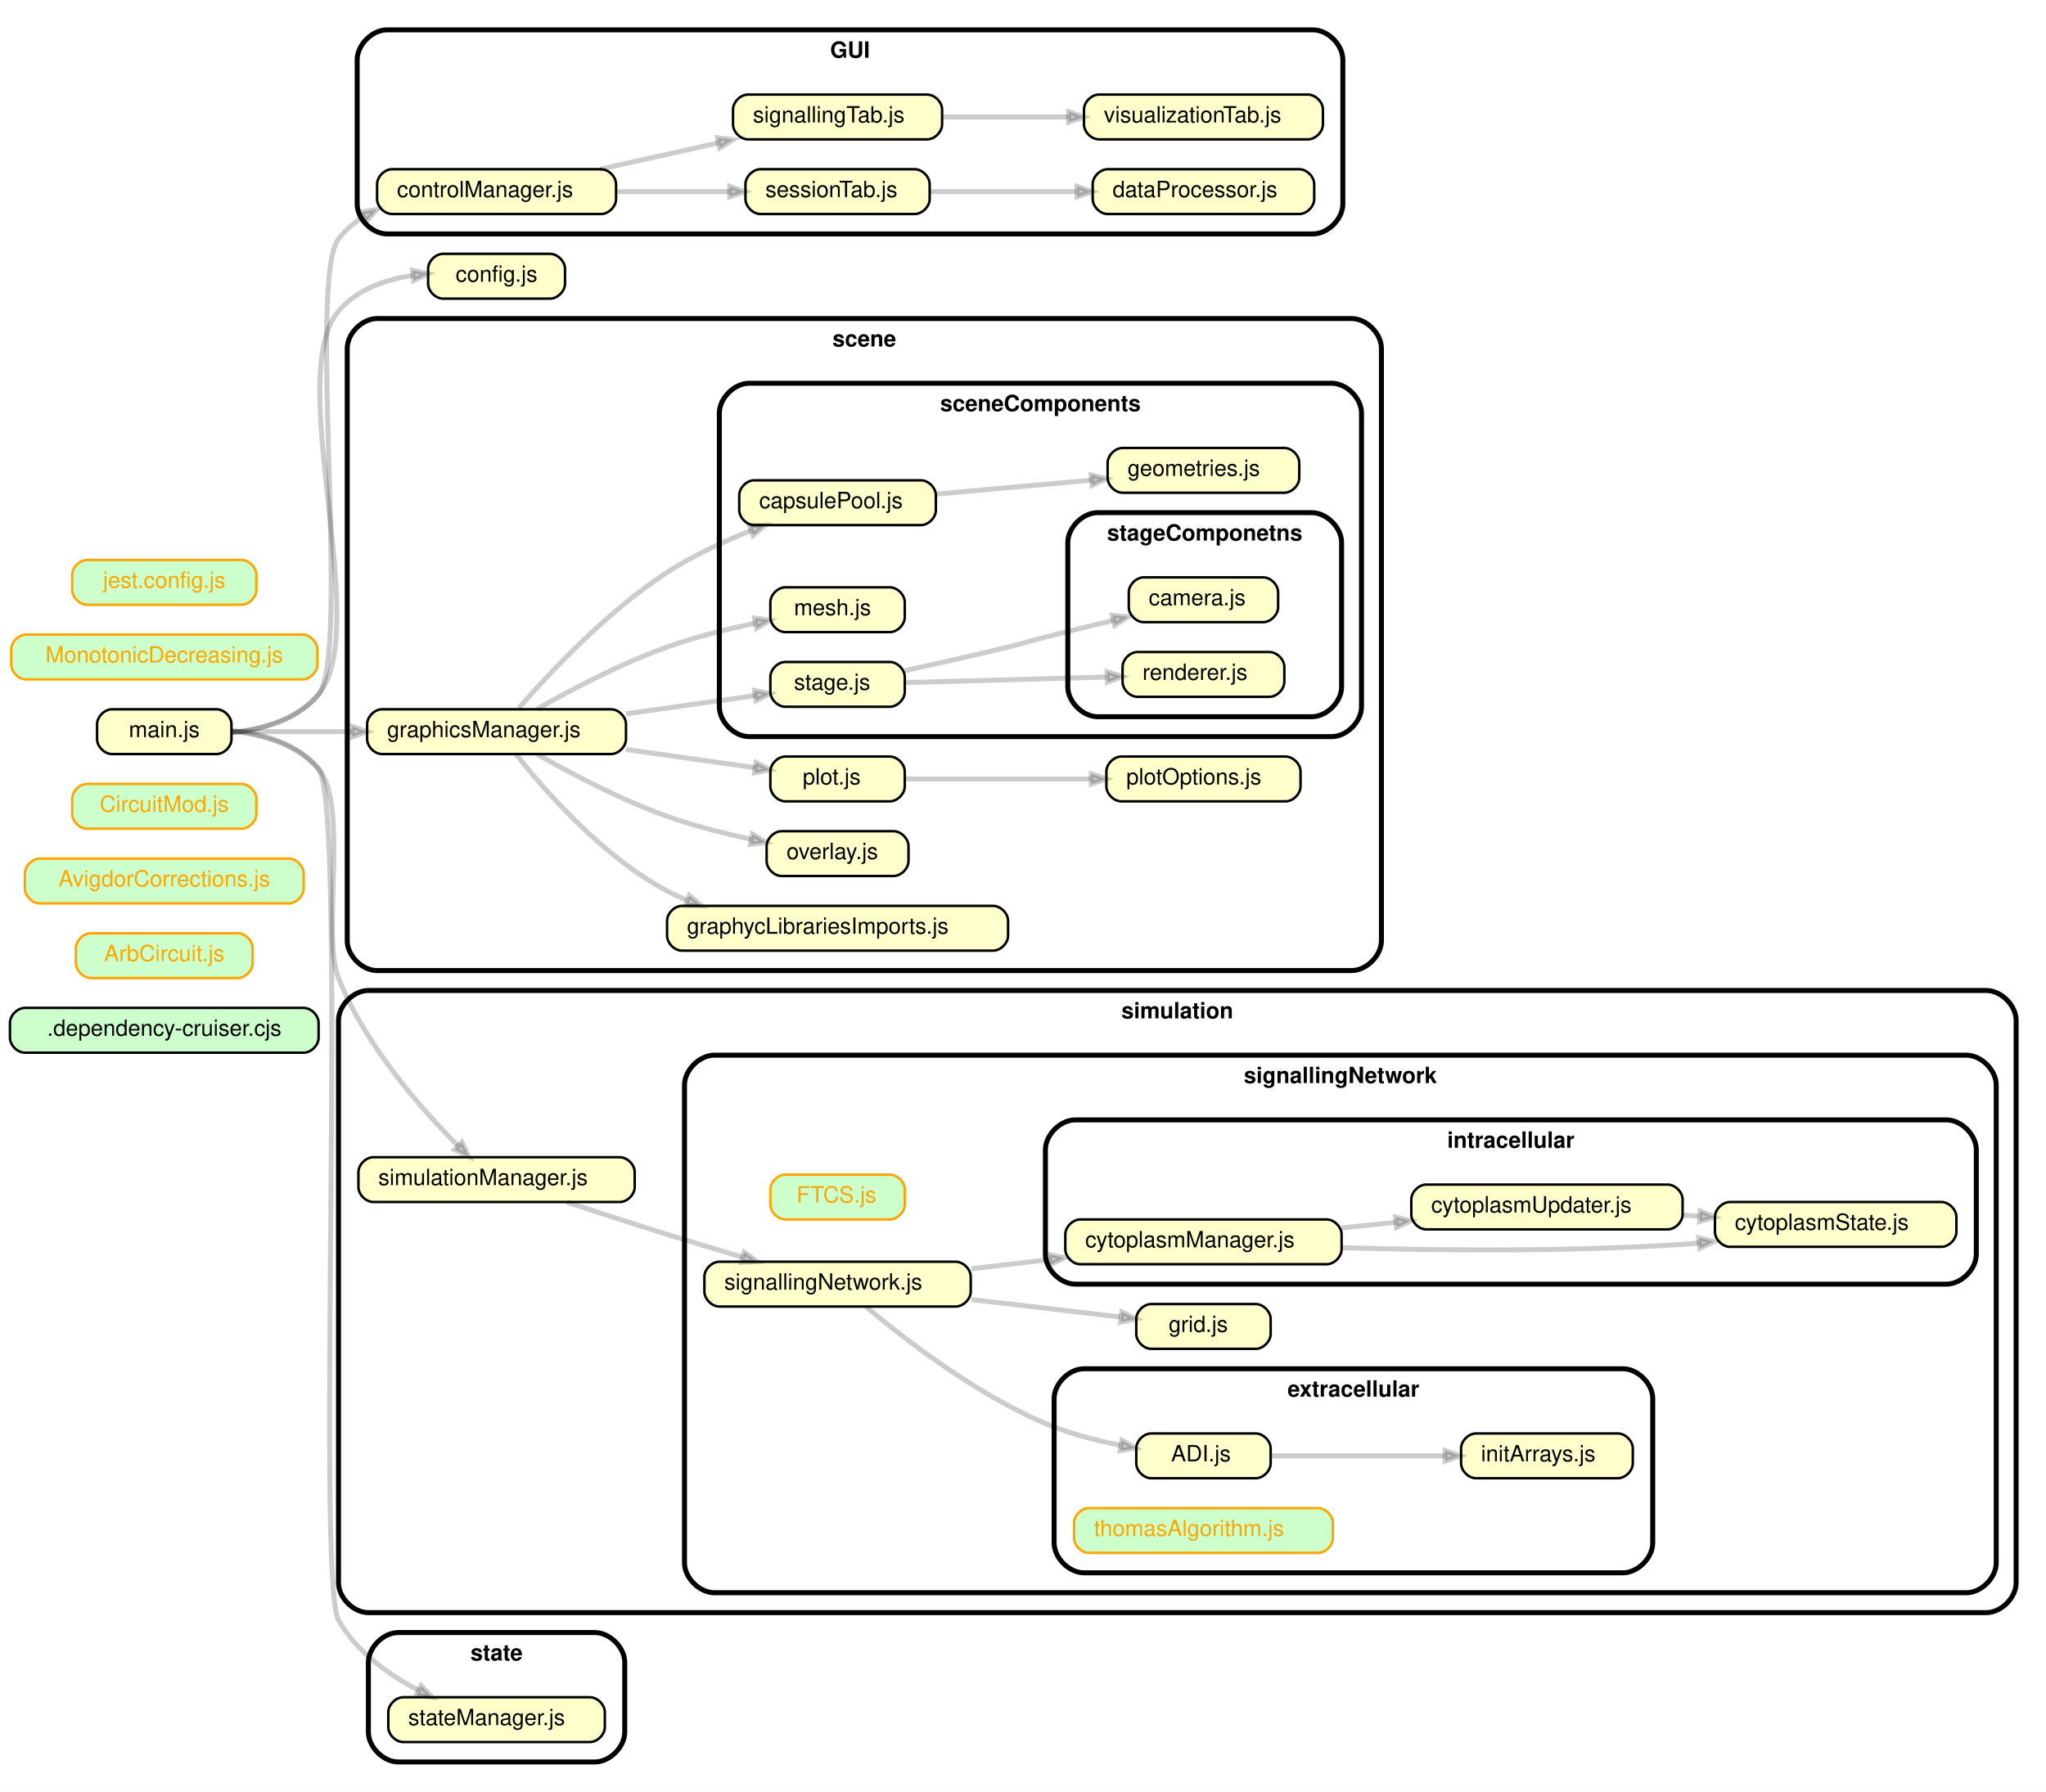
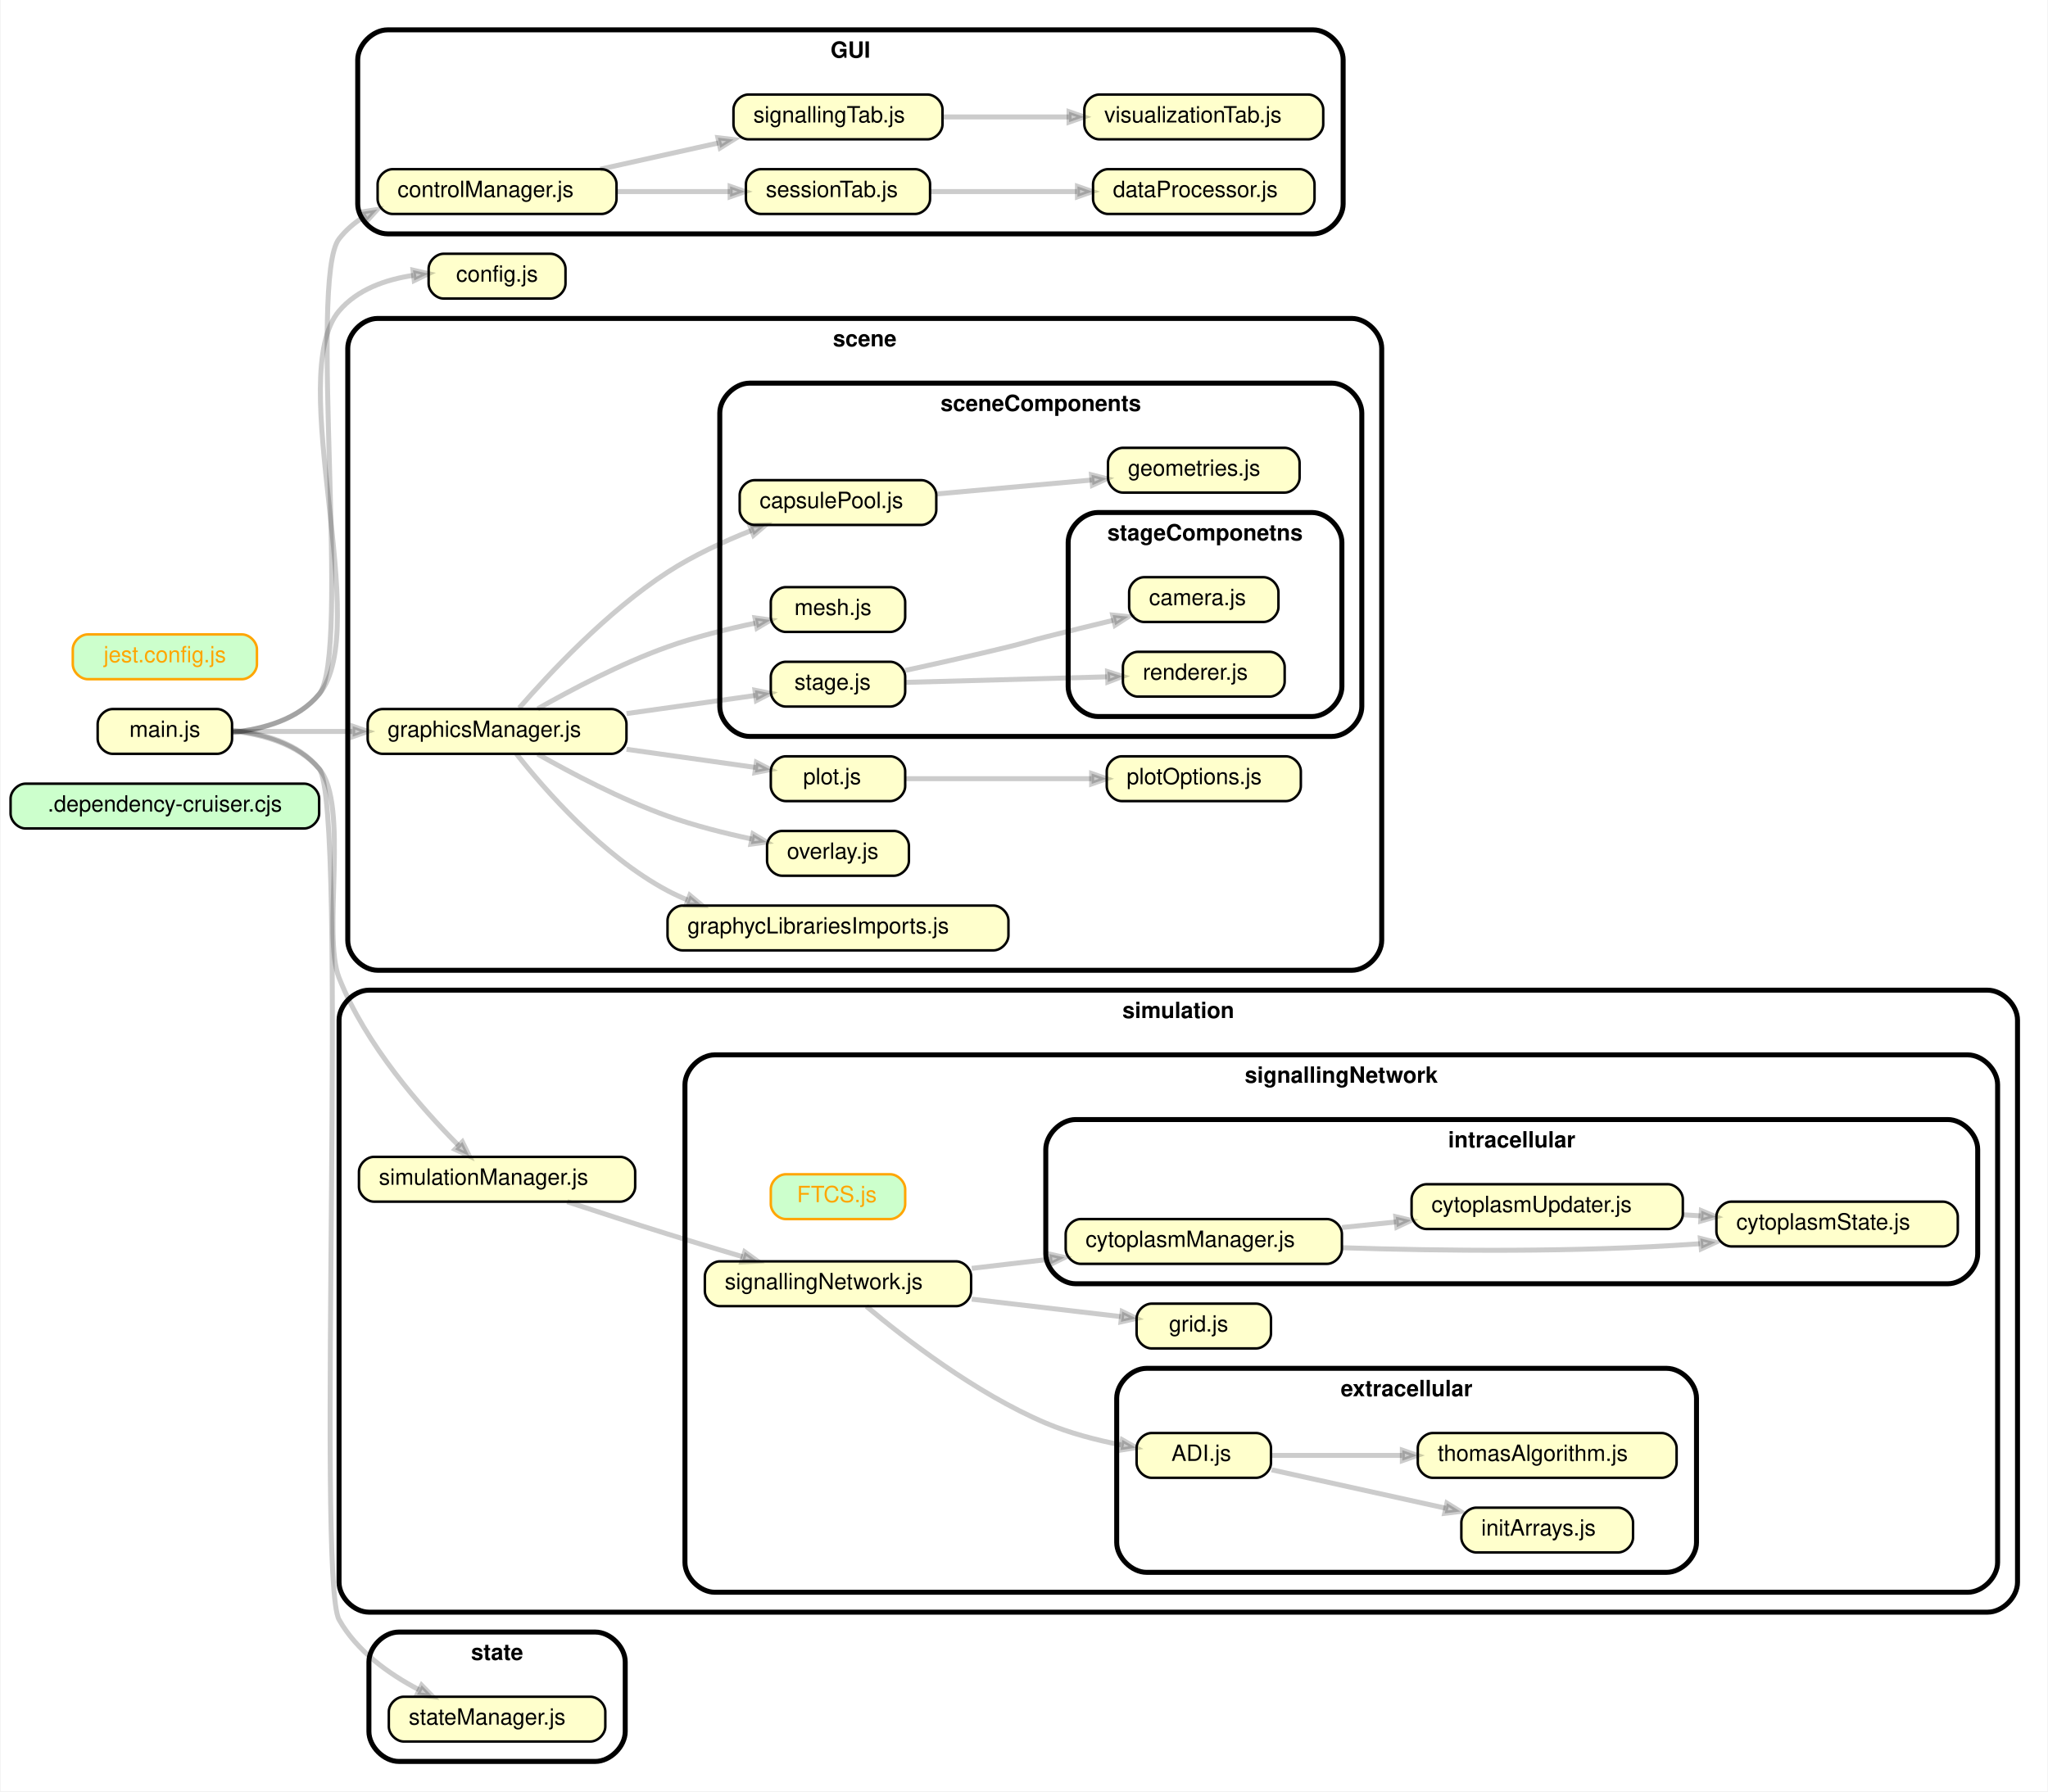
- <svg xmlns="http://www.w3.org/2000/svg" xmlns:xlink="http://www.w3.org/1999/xlink" width="822pt" height="720pt" viewBox="0.00 0.00 822.00 720.00">
+ <svg xmlns="http://www.w3.org/2000/svg" xmlns:xlink="http://www.w3.org/1999/xlink" width="823pt" height="720pt" viewBox="0.00 0.00 822.50 720.00">
  <g id="graph0" class="graph" transform="scale(1 1) rotate(0) translate(4 716)">
-     <polygon fill="white" stroke="transparent" points="-4,4 -4,-716 818,-716 818,4 -4,4" />
+     <polygon fill="white" stroke="transparent" points="-4,4 -4,-716 818.5,-716 818.5,4 -4,4" />
    <g id="clust1" class="cluster">
      <path fill="#ffffff" stroke="black" stroke-width="2" d="M151.5,-622C151.5,-622 523.5,-622 523.5,-622 529.5,-622 535.5,-628 535.5,-634 535.5,-634 535.5,-692 535.5,-692 535.5,-698 529.5,-704 523.5,-704 523.5,-704 151.5,-704 151.5,-704 145.5,-704 139.5,-698 139.5,-692 139.5,-692 139.5,-634 139.5,-634 139.5,-628 145.5,-622 151.5,-622" />
      <text text-anchor="middle" x="337.5" y="-692.8" font-family="Helvetica,sans-Serif" font-weight="bold" font-size="9.00">GUI</text>
    </g>
    <g id="clust2" class="cluster">
      <path fill="#ffffff" stroke="black" stroke-width="2" d="M147.5,-326C147.5,-326 539,-326 539,-326 545,-326 551,-332 551,-338 551,-338 551,-576 551,-576 551,-582 545,-588 539,-588 539,-588 147.5,-588 147.5,-588 141.5,-588 135.5,-582 135.5,-576 135.5,-576 135.5,-338 135.5,-338 135.5,-332 141.5,-326 147.5,-326" />
      <text text-anchor="middle" x="343.25" y="-576.8" font-family="Helvetica,sans-Serif" font-weight="bold" font-size="9.00">scene</text>
    </g>
    <g id="clust3" class="cluster">
      <path fill="#ffffff" stroke="black" stroke-width="2" d="M297,-420C297,-420 531,-420 531,-420 537,-420 543,-426 543,-432 543,-432 543,-550 543,-550 543,-556 537,-562 531,-562 531,-562 297,-562 297,-562 291,-562 285,-556 285,-550 285,-550 285,-432 285,-432 285,-426 291,-420 297,-420" />
      <text text-anchor="middle" x="414" y="-550.8" font-family="Helvetica,sans-Serif" font-weight="bold" font-size="9.00">sceneComponents</text>
    </g>
    <g id="clust4" class="cluster">
      <path fill="#ffffff" stroke="black" stroke-width="2" d="M437,-428C437,-428 523,-428 523,-428 529,-428 535,-434 535,-440 535,-440 535,-498 535,-498 535,-504 529,-510 523,-510 523,-510 437,-510 437,-510 431,-510 425,-504 425,-498 425,-498 425,-440 425,-440 425,-434 431,-428 437,-428" />
      <text text-anchor="middle" x="480" y="-498.8" font-family="Helvetica,sans-Serif" font-weight="bold" font-size="9.00">stageComponetns</text>
    </g>
    <g id="clust5" class="cluster">
-       <path fill="#ffffff" stroke="black" stroke-width="2" d="M144,-68C144,-68 794,-68 794,-68 800,-68 806,-74 806,-80 806,-80 806,-306 806,-306 806,-312 800,-318 794,-318 794,-318 144,-318 144,-318 138,-318 132,-312 132,-306 132,-306 132,-80 132,-80 132,-74 138,-68 144,-68" />
-       <text text-anchor="middle" x="469" y="-306.8" font-family="Helvetica,sans-Serif" font-weight="bold" font-size="9.00">simulation</text>
+       <path fill="#ffffff" stroke="black" stroke-width="2" d="M144,-68C144,-68 794.5,-68 794.5,-68 800.5,-68 806.5,-74 806.5,-80 806.5,-80 806.5,-306 806.5,-306 806.5,-312 800.5,-318 794.5,-318 794.5,-318 144,-318 144,-318 138,-318 132,-312 132,-306 132,-306 132,-80 132,-80 132,-74 138,-68 144,-68" />
+       <text text-anchor="middle" x="469.25" y="-306.8" font-family="Helvetica,sans-Serif" font-weight="bold" font-size="9.00">simulation</text>
    </g>
    <g id="clust6" class="cluster">
-       <path fill="#ffffff" stroke="black" stroke-width="2" d="M283,-76C283,-76 786,-76 786,-76 792,-76 798,-82 798,-88 798,-88 798,-280 798,-280 798,-286 792,-292 786,-292 786,-292 283,-292 283,-292 277,-292 271,-286 271,-280 271,-280 271,-88 271,-88 271,-82 277,-76 283,-76" />
-       <text text-anchor="middle" x="534.5" y="-280.8" font-family="Helvetica,sans-Serif" font-weight="bold" font-size="9.00">signallingNetwork</text>
+       <path fill="#ffffff" stroke="black" stroke-width="2" d="M283,-76C283,-76 786.5,-76 786.5,-76 792.5,-76 798.5,-82 798.5,-88 798.5,-88 798.5,-280 798.5,-280 798.5,-286 792.5,-292 786.5,-292 786.5,-292 283,-292 283,-292 277,-292 271,-286 271,-280 271,-280 271,-88 271,-88 271,-82 277,-76 283,-76" />
+       <text text-anchor="middle" x="534.75" y="-280.8" font-family="Helvetica,sans-Serif" font-weight="bold" font-size="9.00">signallingNetwork</text>
    </g>
    <g id="clust7" class="cluster">
-       <path fill="#ffffff" stroke="black" stroke-width="2" d="M431.5,-84C431.5,-84 648,-84 648,-84 654,-84 660,-90 660,-96 660,-96 660,-154 660,-154 660,-160 654,-166 648,-166 648,-166 431.5,-166 431.5,-166 425.5,-166 419.5,-160 419.5,-154 419.5,-154 419.5,-96 419.5,-96 419.5,-90 425.5,-84 431.5,-84" />
-       <text text-anchor="middle" x="539.75" y="-154.8" font-family="Helvetica,sans-Serif" font-weight="bold" font-size="9.00">extracellular</text>
+       <path fill="#ffffff" stroke="black" stroke-width="2" d="M456.5,-84C456.5,-84 665.5,-84 665.5,-84 671.5,-84 677.5,-90 677.5,-96 677.5,-96 677.5,-154 677.5,-154 677.5,-160 671.5,-166 665.5,-166 665.5,-166 456.5,-166 456.5,-166 450.5,-166 444.5,-160 444.5,-154 444.5,-154 444.5,-96 444.5,-96 444.5,-90 450.5,-84 456.5,-84" />
+       <text text-anchor="middle" x="561" y="-154.8" font-family="Helvetica,sans-Serif" font-weight="bold" font-size="9.00">extracellular</text>
    </g>
    <g id="clust8" class="cluster">
-       <path fill="#ffffff" stroke="black" stroke-width="2" d="M428,-200C428,-200 778,-200 778,-200 784,-200 790,-206 790,-212 790,-212 790,-254 790,-254 790,-260 784,-266 778,-266 778,-266 428,-266 428,-266 422,-266 416,-260 416,-254 416,-254 416,-212 416,-212 416,-206 422,-200 428,-200" />
-       <text text-anchor="middle" x="603" y="-254.8" font-family="Helvetica,sans-Serif" font-weight="bold" font-size="9.00">intracellular</text>
+       <path fill="#ffffff" stroke="black" stroke-width="2" d="M428,-200C428,-200 778.5,-200 778.5,-200 784.5,-200 790.5,-206 790.5,-212 790.5,-212 790.5,-254 790.5,-254 790.5,-260 784.5,-266 778.5,-266 778.5,-266 428,-266 428,-266 422,-266 416,-260 416,-254 416,-254 416,-212 416,-212 416,-206 422,-200 428,-200" />
+       <text text-anchor="middle" x="603.25" y="-254.8" font-family="Helvetica,sans-Serif" font-weight="bold" font-size="9.00">intracellular</text>
    </g>
    <g id="clust9" class="cluster">
      <path fill="#ffffff" stroke="black" stroke-width="2" d="M156,-8C156,-8 235,-8 235,-8 241,-8 247,-14 247,-20 247,-20 247,-48 247,-48 247,-54 241,-60 235,-60 235,-60 156,-60 156,-60 150,-60 144,-54 144,-48 144,-48 144,-20 144,-20 144,-14 150,-8 156,-8" />
      <text text-anchor="middle" x="195.5" y="-48.8" font-family="Helvetica,sans-Serif" font-weight="bold" font-size="9.00">state</text>
    </g>
    <g id="node1" class="node">
      <g id="a_node1">
        <a xlink:href=".dependency-cruiser.cjs" xlink:title=".dependency-cruiser.cjs">
-           <path fill="#ccffcc" stroke="black" d="M118,-311C118,-311 6,-311 6,-311 3,-311 0,-308 0,-305 0,-305 0,-299 0,-299 0,-296 3,-293 6,-293 6,-293 118,-293 118,-293 121,-293 124,-296 124,-299 124,-299 124,-305 124,-305 124,-308 121,-311 118,-311" />
-           <text text-anchor="middle" x="62" y="-299.8" font-family="Helvetica,sans-Serif" font-size="9.00">.dependency-cruiser.cjs</text>
+           <path fill="#ccffcc" stroke="black" d="M118,-401C118,-401 6,-401 6,-401 3,-401 0,-398 0,-395 0,-395 0,-389 0,-389 0,-386 3,-383 6,-383 6,-383 118,-383 118,-383 121,-383 124,-386 124,-389 124,-389 124,-395 124,-395 124,-398 121,-401 118,-401" />
+           <text text-anchor="middle" x="62" y="-389.8" font-family="Helvetica,sans-Serif" font-size="9.00">.dependency-cruiser.cjs</text>
        </a>
      </g>
    </g>
    <g id="node2" class="node">
      <g id="a_node2">
-         <a xlink:href="ArbCircuit.js" xlink:title="no-orphans">
-           <path fill="#ccffcc" stroke="orange" d="M91.5,-341C91.5,-341 32.5,-341 32.5,-341 29.5,-341 26.5,-338 26.5,-335 26.5,-335 26.5,-329 26.5,-329 26.5,-326 29.5,-323 32.5,-323 32.5,-323 91.5,-323 91.5,-323 94.5,-323 97.5,-326 97.5,-329 97.5,-329 97.5,-335 97.5,-335 97.5,-338 94.5,-341 91.5,-341" />
-           <text text-anchor="middle" x="62" y="-329.8" font-family="Helvetica,sans-Serif" font-size="9.00" fill="orange">ArbCircuit.js</text>
-         </a>
-       </g>
-     </g>
-     <g id="node3" class="node">
-       <g id="a_node3">
-         <a xlink:href="AvigdorCorrections.js" xlink:title="no-orphans">
-           <path fill="#ccffcc" stroke="orange" d="M112,-371C112,-371 12,-371 12,-371 9,-371 6,-368 6,-365 6,-365 6,-359 6,-359 6,-356 9,-353 12,-353 12,-353 112,-353 112,-353 115,-353 118,-356 118,-359 118,-359 118,-365 118,-365 118,-368 115,-371 112,-371" />
-           <text text-anchor="middle" x="62" y="-359.8" font-family="Helvetica,sans-Serif" font-size="9.00" fill="orange">AvigdorCorrections.js</text>
-         </a>
-       </g>
-     </g>
-     <g id="node4" class="node">
-       <g id="a_node4">
-         <a xlink:href="CircuitMod.js" xlink:title="no-orphans">
-           <path fill="#ccffcc" stroke="orange" d="M93,-401C93,-401 31,-401 31,-401 28,-401 25,-398 25,-395 25,-395 25,-389 25,-389 25,-386 28,-383 31,-383 31,-383 93,-383 93,-383 96,-383 99,-386 99,-389 99,-389 99,-395 99,-395 99,-398 96,-401 93,-401" />
-           <text text-anchor="middle" x="62" y="-389.8" font-family="Helvetica,sans-Serif" font-size="9.00" fill="orange">CircuitMod.js</text>
-         </a>
-       </g>
-     </g>
-     <g id="node5" class="node">
-       <g id="a_node5">
        <a xlink:href="GUI/controlManager.js" xlink:title="controlManager.js">
          <path fill="#ffffcc" stroke="black" d="M237.5,-648C237.5,-648 153.5,-648 153.5,-648 150.5,-648 147.5,-645 147.5,-642 147.5,-642 147.5,-636 147.5,-636 147.5,-633 150.5,-630 153.5,-630 153.5,-630 237.5,-630 237.5,-630 240.5,-630 243.5,-633 243.5,-636 243.5,-636 243.5,-642 243.5,-642 243.5,-645 240.5,-648 237.5,-648" />
          <text text-anchor="start" x="155.5" y="-636.8" font-family="Helvetica,sans-Serif" font-size="9.00">controlManager.js</text>
        </a>
      </g>
    </g>
-     <g id="node6" class="node">
-       <g id="a_node6">
+     <g id="node3" class="node">
+       <g id="a_node3">
        <a xlink:href="GUI/sessionTab.js" xlink:title="sessionTab.js">
          <path fill="#ffffcc" stroke="black" d="M363.5,-648C363.5,-648 301.5,-648 301.5,-648 298.5,-648 295.5,-645 295.5,-642 295.5,-642 295.5,-636 295.5,-636 295.5,-633 298.5,-630 301.5,-630 301.5,-630 363.5,-630 363.5,-630 366.5,-630 369.5,-633 369.5,-636 369.5,-636 369.5,-642 369.5,-642 369.5,-645 366.5,-648 363.5,-648" />
          <text text-anchor="start" x="303.5" y="-636.8" font-family="Helvetica,sans-Serif" font-size="9.00">sessionTab.js</text>
        </a>
      </g>
    </g>
    <g id="edge1" class="edge">
      <path fill="none" stroke="#000000" stroke-width="2" stroke-opacity="0.2" d="M243.72,-639C258.49,-639 274.68,-639 289.1,-639" />
      <polygon fill="#000000" fill-opacity="0.2" stroke="#000000" stroke-width="2" stroke-opacity="0.2" points="289.16,-641.1 295.16,-639 289.16,-636.9 289.16,-641.1" />
    </g>
-     <g id="node7" class="node">
-       <g id="a_node7">
+     <g id="node4" class="node">
+       <g id="a_node4">
        <a xlink:href="GUI/signallingTab.js" xlink:title="signallingTab.js">
          <path fill="#ffffcc" stroke="black" d="M368.5,-678C368.5,-678 296.5,-678 296.5,-678 293.5,-678 290.5,-675 290.5,-672 290.5,-672 290.5,-666 290.5,-666 290.5,-663 293.5,-660 296.5,-660 296.5,-660 368.5,-660 368.5,-660 371.5,-660 374.5,-663 374.5,-666 374.5,-666 374.5,-672 374.5,-672 374.5,-675 371.5,-678 368.5,-678" />
          <text text-anchor="start" x="298.5" y="-666.8" font-family="Helvetica,sans-Serif" font-size="9.00">signallingTab.js</text>
        </a>
      </g>
    </g>
    <g id="edge2" class="edge">
      <path fill="none" stroke="#000000" stroke-width="2" stroke-opacity="0.2" d="M237,-648C251.95,-651.32 269.01,-655.11 284.49,-658.55" />
      <polygon fill="#000000" fill-opacity="0.2" stroke="#000000" stroke-width="2" stroke-opacity="0.2" points="284.24,-660.65 290.56,-659.9 285.16,-656.55 284.24,-660.65" />
    </g>
-     <g id="node8" class="node">
-       <g id="a_node8">
+     <g id="node5" class="node">
+       <g id="a_node5">
        <a xlink:href="GUI/dataProcessor.js" xlink:title="dataProcessor.js">
          <path fill="#ffffcc" stroke="black" d="M518,-648C518,-648 441,-648 441,-648 438,-648 435,-645 435,-642 435,-642 435,-636 435,-636 435,-633 438,-630 441,-630 441,-630 518,-630 518,-630 521,-630 524,-633 524,-636 524,-636 524,-642 524,-642 524,-645 521,-648 518,-648" />
          <text text-anchor="start" x="443" y="-636.8" font-family="Helvetica,sans-Serif" font-size="9.00">dataProcessor.js</text>
        </a>
      </g>
    </g>
    <g id="edge3" class="edge">
      <path fill="none" stroke="#000000" stroke-width="2" stroke-opacity="0.2" d="M369.72,-639C387.5,-639 409.22,-639 428.55,-639" />
      <polygon fill="#000000" fill-opacity="0.2" stroke="#000000" stroke-width="2" stroke-opacity="0.2" points="428.74,-641.1 434.74,-639 428.74,-636.9 428.74,-641.1" />
    </g>
-     <g id="node9" class="node">
-       <g id="a_node9">
+     <g id="node6" class="node">
+       <g id="a_node6">
        <a xlink:href="GUI/visualizationTab.js" xlink:title="visualizationTab.js">
          <path fill="#ffffcc" stroke="black" d="M521.5,-678C521.5,-678 437.5,-678 437.5,-678 434.5,-678 431.5,-675 431.5,-672 431.5,-672 431.5,-666 431.5,-666 431.5,-663 434.5,-660 437.5,-660 437.5,-660 521.5,-660 521.5,-660 524.5,-660 527.5,-663 527.5,-666 527.5,-666 527.5,-672 527.5,-672 527.5,-675 524.5,-678 521.5,-678" />
          <text text-anchor="start" x="439.5" y="-666.8" font-family="Helvetica,sans-Serif" font-size="9.00">visualizationTab.js</text>
        </a>
      </g>
    </g>
    <g id="edge4" class="edge">
      <path fill="none" stroke="#000000" stroke-width="2" stroke-opacity="0.2" d="M374.66,-669C390.4,-669 408.57,-669 425.27,-669" />
      <polygon fill="#000000" fill-opacity="0.2" stroke="#000000" stroke-width="2" stroke-opacity="0.2" points="425.35,-671.1 431.35,-669 425.35,-666.9 425.35,-671.1" />
    </g>
-     <g id="node10" class="node">
-       <g id="a_node10">
-         <a xlink:href="MonotonicDecreasing.js" xlink:title="no-orphans">
-           <path fill="#ccffcc" stroke="orange" d="M117.5,-461C117.5,-461 6.5,-461 6.5,-461 3.5,-461 0.5,-458 0.5,-455 0.5,-455 0.5,-449 0.5,-449 0.5,-446 3.5,-443 6.5,-443 6.5,-443 117.5,-443 117.5,-443 120.5,-443 123.5,-446 123.5,-449 123.5,-449 123.5,-455 123.5,-455 123.5,-458 120.5,-461 117.5,-461" />
-           <text text-anchor="middle" x="62" y="-449.8" font-family="Helvetica,sans-Serif" font-size="9.00" fill="orange">MonotonicDecreasing.js</text>
-         </a>
-       </g>
-     </g>
-     <g id="node11" class="node">
-       <g id="a_node11">
+     <g id="node7" class="node">
+       <g id="a_node7">
        <a xlink:href="config.js" xlink:title="config.js">
          <path fill="#ffffcc" stroke="black" d="M217,-614C217,-614 174,-614 174,-614 171,-614 168,-611 168,-608 168,-608 168,-602 168,-602 168,-599 171,-596 174,-596 174,-596 217,-596 217,-596 220,-596 223,-599 223,-602 223,-602 223,-608 223,-608 223,-611 220,-614 217,-614" />
          <text text-anchor="middle" x="195.5" y="-602.8" font-family="Helvetica,sans-Serif" font-size="9.00">config.js</text>
        </a>
      </g>
    </g>
-     <g id="node12" class="node">
-       <g id="a_node12">
+     <g id="node8" class="node">
+       <g id="a_node8">
        <a xlink:href="jest.config.js" xlink:title="no-orphans">
-           <path fill="#ccffcc" stroke="orange" d="M93,-491C93,-491 31,-491 31,-491 28,-491 25,-488 25,-485 25,-485 25,-479 25,-479 25,-476 28,-473 31,-473 31,-473 93,-473 93,-473 96,-473 99,-476 99,-479 99,-479 99,-485 99,-485 99,-488 96,-491 93,-491" />
-           <text text-anchor="middle" x="62" y="-479.8" font-family="Helvetica,sans-Serif" font-size="9.00" fill="orange">jest.config.js</text>
-         </a>
-       </g>
-     </g>
-     <g id="node13" class="node">
-       <g id="a_node13">
+           <path fill="#ccffcc" stroke="orange" d="M93,-461C93,-461 31,-461 31,-461 28,-461 25,-458 25,-455 25,-455 25,-449 25,-449 25,-446 28,-443 31,-443 31,-443 93,-443 93,-443 96,-443 99,-446 99,-449 99,-449 99,-455 99,-455 99,-458 96,-461 93,-461" />
+           <text text-anchor="middle" x="62" y="-449.8" font-family="Helvetica,sans-Serif" font-size="9.00" fill="orange">jest.config.js</text>
+         </a>
+       </g>
+     </g>
+     <g id="node9" class="node">
+       <g id="a_node9">
        <a xlink:href="main.js" xlink:title="main.js">
          <path fill="#ffffcc" stroke="black" d="M83,-431C83,-431 41,-431 41,-431 38,-431 35,-428 35,-425 35,-425 35,-419 35,-419 35,-416 38,-413 41,-413 41,-413 83,-413 83,-413 86,-413 89,-416 89,-419 89,-419 89,-425 89,-425 89,-428 86,-431 83,-431" />
          <text text-anchor="middle" x="62" y="-419.8" font-family="Helvetica,sans-Serif" font-size="9.00">main.js</text>
        </a>
      </g>
    </g>
    <g id="edge6" class="edge">
      <path fill="none" stroke="#000000" stroke-width="2" stroke-opacity="0.2" d="M89.02,-421.6C101.55,-422.89 115.63,-426.79 124,-437 136.9,-452.74 119.53,-603.92 132,-620 134.77,-623.57 138.2,-626.49 142,-628.88" />
      <polygon fill="#000000" fill-opacity="0.2" stroke="#000000" stroke-width="2" stroke-opacity="0.2" points="141.13,-630.8 147.41,-631.81 143.13,-627.1 141.13,-630.8" />
    </g>
    <g id="edge5" class="edge">
      <path fill="none" stroke="#000000" stroke-width="2" stroke-opacity="0.2" d="M89.3,-421.66C101.74,-422.99 115.66,-426.91 124,-437 145.83,-463.41 109.89,-564.82 132,-591 139.32,-599.67 150.75,-603.66 161.83,-605.31" />
      <polygon fill="#000000" fill-opacity="0.2" stroke="#000000" stroke-width="2" stroke-opacity="0.2" points="161.73,-607.41 167.93,-606 162.21,-603.24 161.73,-607.41" />
    </g>
-     <g id="node14" class="node">
-       <g id="a_node14">
+     <g id="node10" class="node">
+       <g id="a_node10">
        <a xlink:href="scene/graphicsManager.js" xlink:title="graphicsManager.js">
          <path fill="#ffffcc" stroke="black" d="M241.5,-431C241.5,-431 149.5,-431 149.5,-431 146.5,-431 143.5,-428 143.5,-425 143.5,-425 143.5,-419 143.5,-419 143.5,-416 146.5,-413 149.5,-413 149.5,-413 241.5,-413 241.5,-413 244.5,-413 247.5,-416 247.5,-419 247.5,-419 247.5,-425 247.5,-425 247.5,-428 244.5,-431 241.5,-431" />
          <text text-anchor="start" x="151.5" y="-419.8" font-family="Helvetica,sans-Serif" font-size="9.00">graphicsManager.js</text>
        </a>
      </g>
    </g>
    <g id="edge7" class="edge">
      <path fill="none" stroke="#000000" stroke-width="2" stroke-opacity="0.2" d="M89.29,-422C103.11,-422 120.62,-422 137.37,-422" />
      <polygon fill="#000000" fill-opacity="0.2" stroke="#000000" stroke-width="2" stroke-opacity="0.2" points="137.5,-424.1 143.5,-422 137.5,-419.9 137.5,-424.1" />
    </g>
-     <g id="node15" class="node">
-       <g id="a_node15">
+     <g id="node11" class="node">
+       <g id="a_node11">
        <a xlink:href="simulation/simulationManager.js" xlink:title="simulationManager.js">
          <path fill="#ffffcc" stroke="black" d="M245,-251C245,-251 146,-251 146,-251 143,-251 140,-248 140,-245 140,-245 140,-239 140,-239 140,-236 143,-233 146,-233 146,-233 245,-233 245,-233 248,-233 251,-236 251,-239 251,-239 251,-245 251,-245 251,-248 248,-251 245,-251" />
          <text text-anchor="start" x="148" y="-239.8" font-family="Helvetica,sans-Serif" font-size="9.00">simulationManager.js</text>
        </a>
      </g>
    </g>
    <g id="edge8" class="edge">
      <path fill="none" stroke="#000000" stroke-width="2" stroke-opacity="0.2" d="M89.11,-422.18C101.51,-420.82 115.45,-416.9 124,-407 136.26,-392.81 125.11,-340.44 132,-323 142.64,-296.05 165.1,-270.56 179.99,-255.61" />
      <polygon fill="#000000" fill-opacity="0.2" stroke="#000000" stroke-width="2" stroke-opacity="0.2" points="181.55,-257.02 184.35,-251.32 178.6,-254.03 181.55,-257.02" />
    </g>
-     <g id="node16" class="node">
-       <g id="a_node16">
+     <g id="node12" class="node">
+       <g id="a_node12">
        <a xlink:href="state/stateManager.js" xlink:title="stateManager.js">
          <path fill="#ffffcc" stroke="black" d="M233,-34C233,-34 158,-34 158,-34 155,-34 152,-31 152,-28 152,-28 152,-22 152,-22 152,-19 155,-16 158,-16 158,-16 233,-16 233,-16 236,-16 239,-19 239,-22 239,-22 239,-28 239,-28 239,-31 236,-34 233,-34" />
          <text text-anchor="start" x="160" y="-22.8" font-family="Helvetica,sans-Serif" font-size="9.00">stateManager.js</text>
        </a>
      </g>
    </g>
    <g id="edge9" class="edge">
      <path fill="none" stroke="#000000" stroke-width="2" stroke-opacity="0.2" d="M89.11,-422.47C101.66,-421.2 115.74,-417.29 124,-407 135.9,-392.18 122.68,-81.56 132,-65 139.07,-52.44 151.89,-43.22 164.09,-36.82" />
      <polygon fill="#000000" fill-opacity="0.2" stroke="#000000" stroke-width="2" stroke-opacity="0.2" points="165.19,-38.62 169.63,-34.07 163.32,-34.85 165.19,-38.62" />
    </g>
-     <g id="node17" class="node">
-       <g id="a_node17">
+     <g id="node13" class="node">
+       <g id="a_node13">
        <a xlink:href="scene/graphycLibrariesImports.js" xlink:title="graphycLibrariesImports.js">
          <path fill="#ffffcc" stroke="black" d="M395,-352C395,-352 270,-352 270,-352 267,-352 264,-349 264,-346 264,-346 264,-340 264,-340 264,-337 267,-334 270,-334 270,-334 395,-334 395,-334 398,-334 401,-337 401,-340 401,-340 401,-346 401,-346 401,-349 398,-352 395,-352" />
          <text text-anchor="start" x="272" y="-340.8" font-family="Helvetica,sans-Serif" font-size="9.00">graphycLibrariesImports.js</text>
        </a>
      </g>
    </g>
    <g id="edge10" class="edge">
      <path fill="none" stroke="#000000" stroke-width="2" stroke-opacity="0.2" d="M203.29,-412.97C214.37,-398.91 237.76,-371.95 264,-358 266.58,-356.63 269.28,-355.38 272.05,-354.25" />
      <polygon fill="#000000" fill-opacity="0.2" stroke="#000000" stroke-width="2" stroke-opacity="0.2" points="272.96,-356.15 277.84,-352.08 271.48,-352.22 272.96,-356.15" />
    </g>
-     <g id="node18" class="node">
-       <g id="a_node18">
+     <g id="node14" class="node">
+       <g id="a_node14">
        <a xlink:href="scene/overlay.js" xlink:title="overlay.js">
          <path fill="#ffffcc" stroke="black" d="M355,-382C355,-382 310,-382 310,-382 307,-382 304,-379 304,-376 304,-376 304,-370 304,-370 304,-367 307,-364 310,-364 310,-364 355,-364 355,-364 358,-364 361,-367 361,-370 361,-370 361,-376 361,-376 361,-379 358,-382 355,-382" />
          <text text-anchor="start" x="312" y="-370.8" font-family="Helvetica,sans-Serif" font-size="9.00">overlay.js</text>
        </a>
      </g>
    </g>
    <g id="edge11" class="edge">
      <path fill="none" stroke="#000000" stroke-width="2" stroke-opacity="0.2" d="M211.83,-412.89C225.21,-405.29 245.34,-394.66 264,-388 274.78,-384.15 286.89,-381.09 297.85,-378.76" />
      <polygon fill="#000000" fill-opacity="0.2" stroke="#000000" stroke-width="2" stroke-opacity="0.2" points="298.35,-380.81 303.8,-377.55 297.51,-376.69 298.35,-380.81" />
    </g>
-     <g id="node19" class="node">
-       <g id="a_node19">
+     <g id="node15" class="node">
+       <g id="a_node15">
        <a xlink:href="scene/plot.js" xlink:title="plot.js">
          <path fill="#ffffcc" stroke="black" d="M353.5,-412C353.5,-412 311.5,-412 311.5,-412 308.5,-412 305.5,-409 305.5,-406 305.5,-406 305.5,-400 305.5,-400 305.5,-397 308.5,-394 311.5,-394 311.5,-394 353.5,-394 353.5,-394 356.5,-394 359.5,-397 359.5,-400 359.5,-400 359.5,-406 359.5,-406 359.5,-409 356.5,-412 353.5,-412" />
          <text text-anchor="start" x="318.5" y="-400.8" font-family="Helvetica,sans-Serif" font-size="9.00">plot.js</text>
        </a>
      </g>
    </g>
    <g id="edge12" class="edge">
      <path fill="none" stroke="#000000" stroke-width="2" stroke-opacity="0.2" d="M247.54,-414.82C264.94,-412.37 283.9,-409.7 299.39,-407.52" />
      <polygon fill="#000000" fill-opacity="0.2" stroke="#000000" stroke-width="2" stroke-opacity="0.2" points="299.71,-409.59 305.36,-406.68 299.13,-405.44 299.71,-409.59" />
    </g>
-     <g id="node20" class="node">
-       <g id="a_node20">
+     <g id="node16" class="node">
+       <g id="a_node16">
        <a xlink:href="scene/sceneComponents/capsulePool.js" xlink:title="capsulePool.js">
          <path fill="#ffffcc" stroke="black" d="M366,-523C366,-523 299,-523 299,-523 296,-523 293,-520 293,-517 293,-517 293,-511 293,-511 293,-508 296,-505 299,-505 299,-505 366,-505 366,-505 369,-505 372,-508 372,-511 372,-511 372,-517 372,-517 372,-520 369,-523 366,-523" />
          <text text-anchor="start" x="301" y="-511.8" font-family="Helvetica,sans-Serif" font-size="9.00">capsulePool.js</text>
        </a>
      </g>
    </g>
    <g id="edge13" class="edge">
      <path fill="none" stroke="#000000" stroke-width="2" stroke-opacity="0.2" d="M204.37,-431.39C216.15,-444.96 239.62,-470.17 264,-486 274.33,-492.71 286.53,-498.36 297.7,-502.78" />
      <polygon fill="#000000" fill-opacity="0.2" stroke="#000000" stroke-width="2" stroke-opacity="0.2" points="297.08,-504.79 303.43,-504.98 298.58,-500.87 297.08,-504.79" />
    </g>
-     <g id="node21" class="node">
-       <g id="a_node21">
+     <g id="node17" class="node">
+       <g id="a_node17">
        <a xlink:href="scene/sceneComponents/mesh.js" xlink:title="mesh.js">
          <path fill="#ffffcc" stroke="black" d="M353.5,-480C353.5,-480 311.5,-480 311.5,-480 308.5,-480 305.5,-477 305.5,-474 305.5,-474 305.5,-468 305.5,-468 305.5,-465 308.5,-462 311.5,-462 311.5,-462 353.5,-462 353.5,-462 356.5,-462 359.5,-465 359.5,-468 359.5,-468 359.5,-474 359.5,-474 359.5,-477 356.5,-480 353.5,-480" />
          <text text-anchor="start" x="315" y="-468.8" font-family="Helvetica,sans-Serif" font-size="9.00">mesh.js</text>
        </a>
      </g>
    </g>
    <g id="edge14" class="edge">
      <path fill="none" stroke="#000000" stroke-width="2" stroke-opacity="0.2" d="M211.83,-431.11C225.21,-438.71 245.34,-449.34 264,-456 275.26,-460.02 287.97,-463.18 299.3,-465.54" />
      <polygon fill="#000000" fill-opacity="0.2" stroke="#000000" stroke-width="2" stroke-opacity="0.2" points="299.14,-467.65 305.43,-466.77 299.96,-463.53 299.14,-467.65" />
    </g>
-     <g id="node22" class="node">
-       <g id="a_node22">
+     <g id="node18" class="node">
+       <g id="a_node18">
        <a xlink:href="scene/sceneComponents/stage.js" xlink:title="stage.js">
          <path fill="#ffffcc" stroke="black" d="M353.5,-450C353.5,-450 311.5,-450 311.5,-450 308.5,-450 305.5,-447 305.5,-444 305.5,-444 305.5,-438 305.5,-438 305.5,-435 308.5,-432 311.5,-432 311.5,-432 353.5,-432 353.5,-432 356.5,-432 359.5,-435 359.5,-438 359.5,-438 359.5,-444 359.5,-444 359.5,-447 356.5,-450 353.5,-450" />
          <text text-anchor="start" x="315" y="-438.8" font-family="Helvetica,sans-Serif" font-size="9.00">stage.js</text>
        </a>
      </g>
    </g>
    <g id="edge15" class="edge">
      <path fill="none" stroke="#000000" stroke-width="2" stroke-opacity="0.2" d="M247.54,-429.18C264.94,-431.63 283.9,-434.3 299.39,-436.48" />
      <polygon fill="#000000" fill-opacity="0.2" stroke="#000000" stroke-width="2" stroke-opacity="0.2" points="299.13,-438.56 305.36,-437.32 299.71,-434.41 299.13,-438.56" />
    </g>
-     <g id="node35" class="node">
-       <g id="a_node35">
+     <g id="node31" class="node">
+       <g id="a_node31">
        <a xlink:href="simulation/signallingNetwork/signallingNetwork.js" xlink:title="signallingNetwork.js">
          <path fill="#ffffcc" stroke="black" d="M380,-209C380,-209 285,-209 285,-209 282,-209 279,-206 279,-203 279,-203 279,-197 279,-197 279,-194 282,-191 285,-191 285,-191 380,-191 380,-191 383,-191 386,-194 386,-197 386,-197 386,-203 386,-203 386,-206 383,-209 380,-209" />
          <text text-anchor="start" x="287" y="-197.8" font-family="Helvetica,sans-Serif" font-size="9.00">signallingNetwork.js</text>
        </a>
      </g>
    </g>
-     <g id="edge27" class="edge">
+     <g id="edge28" class="edge">
      <path fill="none" stroke="#000000" stroke-width="2" stroke-opacity="0.2" d="M223.71,-232.95C235.99,-228.91 250.7,-224.14 264,-220 273.76,-216.96 284.35,-213.78 294.18,-210.86" />
      <polygon fill="#000000" fill-opacity="0.2" stroke="#000000" stroke-width="2" stroke-opacity="0.2" points="295.03,-212.8 300.19,-209.08 293.84,-208.77 295.03,-212.8" />
    </g>
-     <g id="node23" class="node">
-       <g id="a_node23">
+     <g id="node19" class="node">
+       <g id="a_node19">
        <a xlink:href="scene/plotOptions.js" xlink:title="plotOptions.js">
          <path fill="#ffffcc" stroke="black" d="M512.5,-412C512.5,-412 446.5,-412 446.5,-412 443.5,-412 440.5,-409 440.5,-406 440.5,-406 440.5,-400 440.5,-400 440.5,-397 443.5,-394 446.5,-394 446.5,-394 512.5,-394 512.5,-394 515.5,-394 518.5,-397 518.5,-400 518.5,-400 518.5,-406 518.5,-406 518.5,-409 515.5,-412 512.5,-412" />
          <text text-anchor="start" x="448.5" y="-400.8" font-family="Helvetica,sans-Serif" font-size="9.00">plotOptions.js</text>
        </a>
      </g>
    </g>
    <g id="edge16" class="edge">
      <path fill="none" stroke="#000000" stroke-width="2" stroke-opacity="0.2" d="M359.76,-403C380.52,-403 409.97,-403 434.35,-403" />
      <polygon fill="#000000" fill-opacity="0.2" stroke="#000000" stroke-width="2" stroke-opacity="0.2" points="434.43,-405.1 440.43,-403 434.43,-400.9 434.43,-405.1" />
    </g>
-     <g id="node24" class="node">
-       <g id="a_node24">
+     <g id="node20" class="node">
+       <g id="a_node20">
        <a xlink:href="scene/sceneComponents/geometries.js" xlink:title="geometries.js">
          <path fill="#ffffcc" stroke="black" d="M512,-536C512,-536 447,-536 447,-536 444,-536 441,-533 441,-530 441,-530 441,-524 441,-524 441,-521 444,-518 447,-518 447,-518 512,-518 512,-518 515,-518 518,-521 518,-524 518,-524 518,-530 518,-530 518,-533 515,-536 512,-536" />
          <text text-anchor="start" x="449" y="-524.8" font-family="Helvetica,sans-Serif" font-size="9.00">geometries.js</text>
        </a>
      </g>
    </g>
    <g id="edge17" class="edge">
      <path fill="none" stroke="#000000" stroke-width="2" stroke-opacity="0.2" d="M372.36,-517.48C391.52,-519.2 414.7,-521.28 434.51,-523.06" />
      <polygon fill="#000000" fill-opacity="0.2" stroke="#000000" stroke-width="2" stroke-opacity="0.2" points="434.38,-525.15 440.54,-523.6 434.75,-520.97 434.38,-525.15" />
    </g>
-     <g id="node25" class="node">
-       <g id="a_node25">
+     <g id="node21" class="node">
+       <g id="a_node21">
        <a xlink:href="scene/sceneComponents/stageComponetns/camera.js" xlink:title="camera.js">
          <path fill="#ffffcc" stroke="black" d="M503.5,-484C503.5,-484 455.5,-484 455.5,-484 452.5,-484 449.5,-481 449.5,-478 449.5,-478 449.5,-472 449.5,-472 449.5,-469 452.5,-466 455.5,-466 455.5,-466 503.5,-466 503.5,-466 506.5,-466 509.5,-469 509.5,-472 509.5,-472 509.5,-478 509.5,-478 509.5,-481 506.5,-484 503.5,-484" />
          <text text-anchor="start" x="457.5" y="-472.8" font-family="Helvetica,sans-Serif" font-size="9.00">camera.js</text>
        </a>
      </g>
    </g>
    <g id="edge18" class="edge">
      <path fill="none" stroke="#000000" stroke-width="2" stroke-opacity="0.2" d="M359.52,-446.52C372.08,-449.25 387.36,-452.67 401,-456 407.7,-457.64 409.31,-458.31 416,-460 424.79,-462.23 434.29,-464.55 443.18,-466.69" />
      <polygon fill="#000000" fill-opacity="0.2" stroke="#000000" stroke-width="2" stroke-opacity="0.2" points="442.89,-468.78 449.21,-468.13 443.86,-464.69 442.89,-468.78" />
    </g>
-     <g id="node26" class="node">
-       <g id="a_node26">
+     <g id="node22" class="node">
+       <g id="a_node22">
        <a xlink:href="scene/sceneComponents/stageComponetns/renderer.js" xlink:title="renderer.js">
          <path fill="#ffffcc" stroke="black" d="M506,-454C506,-454 453,-454 453,-454 450,-454 447,-451 447,-448 447,-448 447,-442 447,-442 447,-439 450,-436 453,-436 453,-436 506,-436 506,-436 509,-436 512,-439 512,-442 512,-442 512,-448 512,-448 512,-451 509,-454 506,-454" />
          <text text-anchor="start" x="455" y="-442.8" font-family="Helvetica,sans-Serif" font-size="9.00">renderer.js</text>
        </a>
      </g>
    </g>
    <g id="edge19" class="edge">
      <path fill="none" stroke="#000000" stroke-width="2" stroke-opacity="0.2" d="M359.76,-441.72C382.33,-442.35 415.16,-443.25 440.58,-443.95" />
      <polygon fill="#000000" fill-opacity="0.2" stroke="#000000" stroke-width="2" stroke-opacity="0.2" points="440.82,-446.06 446.88,-444.13 440.94,-441.86 440.82,-446.06" />
    </g>
-     <g id="node27" class="node">
-       <g id="a_node27">
+     <g id="node23" class="node">
+       <g id="a_node23">
        <a xlink:href="simulation/signallingNetwork/FTCS.js" xlink:title="no-orphans">
          <path fill="#ccffcc" stroke="orange" d="M353.5,-244C353.5,-244 311.5,-244 311.5,-244 308.5,-244 305.5,-241 305.5,-238 305.5,-238 305.5,-232 305.5,-232 305.5,-229 308.5,-226 311.5,-226 311.5,-226 353.5,-226 353.5,-226 356.5,-226 359.5,-229 359.5,-232 359.5,-232 359.5,-238 359.5,-238 359.5,-241 356.5,-244 353.5,-244" />
          <text text-anchor="start" x="316" y="-232.8" font-family="Helvetica,sans-Serif" font-size="9.00" fill="orange">FTCS.js</text>
        </a>
      </g>
    </g>
-     <g id="node28" class="node">
-       <g id="a_node28">
+     <g id="node24" class="node">
+       <g id="a_node24">
        <a xlink:href="simulation/signallingNetwork/extracellular/ADI.js" xlink:title="ADI.js">
          <path fill="#ffffcc" stroke="black" d="M500.5,-140C500.5,-140 458.5,-140 458.5,-140 455.5,-140 452.5,-137 452.5,-134 452.5,-134 452.5,-128 452.5,-128 452.5,-125 455.5,-122 458.5,-122 458.5,-122 500.5,-122 500.5,-122 503.5,-122 506.5,-125 506.5,-128 506.5,-128 506.5,-134 506.5,-134 506.5,-137 503.5,-140 500.5,-140" />
          <text text-anchor="start" x="466.5" y="-128.8" font-family="Helvetica,sans-Serif" font-size="9.00">ADI.js</text>
        </a>
      </g>
    </g>
-     <g id="node29" class="node">
-       <g id="a_node29">
+     <g id="node25" class="node">
+       <g id="a_node25">
        <a xlink:href="simulation/signallingNetwork/extracellular/initArrays.js" xlink:title="initArrays.js">
-           <path fill="#ffffcc" stroke="black" d="M646,-140C646,-140 589,-140 589,-140 586,-140 583,-137 583,-134 583,-134 583,-128 583,-128 583,-125 586,-122 589,-122 589,-122 646,-122 646,-122 649,-122 652,-125 652,-128 652,-128 652,-134 652,-134 652,-137 649,-140 646,-140" />
-           <text text-anchor="start" x="591" y="-128.8" font-family="Helvetica,sans-Serif" font-size="9.00">initArrays.js</text>
+           <path fill="#ffffcc" stroke="black" d="M646,-110C646,-110 589,-110 589,-110 586,-110 583,-107 583,-104 583,-104 583,-98 583,-98 583,-95 586,-92 589,-92 589,-92 646,-92 646,-92 649,-92 652,-95 652,-98 652,-98 652,-104 652,-104 652,-107 649,-110 646,-110" />
+           <text text-anchor="start" x="591" y="-98.8" font-family="Helvetica,sans-Serif" font-size="9.00">initArrays.js</text>
        </a>
      </g>
    </g>
    <g id="edge20" class="edge">
-       <path fill="none" stroke="#000000" stroke-width="2" stroke-opacity="0.2" d="M506.72,-131C526.48,-131 553.91,-131 576.41,-131" />
-       <polygon fill="#000000" fill-opacity="0.2" stroke="#000000" stroke-width="2" stroke-opacity="0.2" points="576.62,-133.1 582.62,-131 576.62,-128.9 576.62,-133.1" />
-     </g>
-     <g id="node30" class="node">
-       <g id="a_node30">
-         <a xlink:href="simulation/signallingNetwork/extracellular/thomasAlgorithm.js" xlink:title="no-orphans">
-           <path fill="#ccffcc" stroke="orange" d="M525.5,-110C525.5,-110 433.5,-110 433.5,-110 430.5,-110 427.5,-107 427.5,-104 427.5,-104 427.5,-98 427.5,-98 427.5,-95 430.5,-92 433.5,-92 433.5,-92 525.5,-92 525.5,-92 528.5,-92 531.5,-95 531.5,-98 531.5,-98 531.5,-104 531.5,-104 531.5,-107 528.5,-110 525.5,-110" />
-           <text text-anchor="start" x="435.5" y="-98.8" font-family="Helvetica,sans-Serif" font-size="9.00" fill="orange">thomasAlgorithm.js</text>
-         </a>
-       </g>
-     </g>
-     <g id="node31" class="node">
-       <g id="a_node31">
+       <path fill="none" stroke="#000000" stroke-width="2" stroke-opacity="0.2" d="M506.72,-125.22C526.56,-120.84 554.15,-114.75 576.7,-109.78" />
+       <polygon fill="#000000" fill-opacity="0.2" stroke="#000000" stroke-width="2" stroke-opacity="0.2" points="577.21,-111.82 582.62,-108.47 576.31,-107.72 577.21,-111.82" />
+     </g>
+     <g id="node26" class="node">
+       <g id="a_node26">
+         <a xlink:href="simulation/signallingNetwork/extracellular/thomasAlgorithm.js" xlink:title="thomasAlgorithm.js">
+           <path fill="#ffffcc" stroke="black" d="M663.5,-140C663.5,-140 571.5,-140 571.5,-140 568.5,-140 565.5,-137 565.5,-134 565.5,-134 565.5,-128 565.5,-128 565.5,-125 568.5,-122 571.5,-122 571.5,-122 663.5,-122 663.5,-122 666.5,-122 669.5,-125 669.5,-128 669.5,-128 669.5,-134 669.5,-134 669.5,-137 666.5,-140 663.5,-140" />
+           <text text-anchor="start" x="573.5" y="-128.8" font-family="Helvetica,sans-Serif" font-size="9.00">thomasAlgorithm.js</text>
+         </a>
+       </g>
+     </g>
+     <g id="edge21" class="edge">
+       <path fill="none" stroke="#000000" stroke-width="2" stroke-opacity="0.2" d="M506.72,-131C521.63,-131 540.92,-131 559.15,-131" />
+       <polygon fill="#000000" fill-opacity="0.2" stroke="#000000" stroke-width="2" stroke-opacity="0.2" points="559.29,-133.1 565.29,-131 559.29,-128.9 559.29,-133.1" />
+     </g>
+     <g id="node27" class="node">
+       <g id="a_node27">
        <a xlink:href="simulation/signallingNetwork/grid.js" xlink:title="grid.js">
          <path fill="#ffffcc" stroke="black" d="M500.5,-192C500.5,-192 458.5,-192 458.5,-192 455.5,-192 452.5,-189 452.5,-186 452.5,-186 452.5,-180 452.5,-180 452.5,-177 455.5,-174 458.5,-174 458.5,-174 500.5,-174 500.5,-174 503.5,-174 506.5,-177 506.5,-180 506.5,-180 506.5,-186 506.5,-186 506.5,-189 503.5,-192 500.5,-192" />
          <text text-anchor="start" x="465.5" y="-180.8" font-family="Helvetica,sans-Serif" font-size="9.00">grid.js</text>
        </a>
      </g>
    </g>
-     <g id="node32" class="node">
-       <g id="a_node32">
+     <g id="node28" class="node">
+       <g id="a_node28">
        <a xlink:href="simulation/signallingNetwork/intracellular/cytoplasmManager.js" xlink:title="cytoplasmManager.js">
          <path fill="#ffffcc" stroke="black" d="M529,-226C529,-226 430,-226 430,-226 427,-226 424,-223 424,-220 424,-220 424,-214 424,-214 424,-211 427,-208 430,-208 430,-208 529,-208 529,-208 532,-208 535,-211 535,-214 535,-214 535,-220 535,-220 535,-223 532,-226 529,-226" />
          <text text-anchor="start" x="432" y="-214.8" font-family="Helvetica,sans-Serif" font-size="9.00">cytoplasmManager.js</text>
        </a>
      </g>
    </g>
-     <g id="node33" class="node">
-       <g id="a_node33">
+     <g id="node29" class="node">
+       <g id="a_node29">
        <a xlink:href="simulation/signallingNetwork/intracellular/cytoplasmState.js" xlink:title="cytoplasmState.js">
-           <path fill="#ffffcc" stroke="black" d="M776,-233C776,-233 691,-233 691,-233 688,-233 685,-230 685,-227 685,-227 685,-221 685,-221 685,-218 688,-215 691,-215 691,-215 776,-215 776,-215 779,-215 782,-218 782,-221 782,-221 782,-227 782,-227 782,-230 779,-233 776,-233" />
-           <text text-anchor="start" x="693" y="-221.8" font-family="Helvetica,sans-Serif" font-size="9.00">cytoplasmState.js</text>
-         </a>
-       </g>
-     </g>
-     <g id="edge21" class="edge">
-       <path fill="none" stroke="#000000" stroke-width="2" stroke-opacity="0.2" d="M535.04,-214.66C573.39,-213.52 625.89,-212.96 672,-216 674.19,-216.14 676.42,-216.32 678.68,-216.51" />
-       <polygon fill="#000000" fill-opacity="0.2" stroke="#000000" stroke-width="2" stroke-opacity="0.2" points="678.5,-218.61 684.67,-217.09 678.9,-214.43 678.5,-218.61" />
-     </g>
-     <g id="node34" class="node">
-       <g id="a_node34">
+           <path fill="#ffffcc" stroke="black" d="M776.5,-233C776.5,-233 691.5,-233 691.5,-233 688.5,-233 685.5,-230 685.5,-227 685.5,-227 685.5,-221 685.5,-221 685.5,-218 688.5,-215 691.5,-215 691.5,-215 776.5,-215 776.5,-215 779.5,-215 782.5,-218 782.5,-221 782.5,-221 782.5,-227 782.5,-227 782.5,-230 779.5,-233 776.5,-233" />
+           <text text-anchor="start" x="693.5" y="-221.8" font-family="Helvetica,sans-Serif" font-size="9.00">cytoplasmState.js</text>
+         </a>
+       </g>
+     </g>
+     <g id="edge22" class="edge">
+       <path fill="none" stroke="#000000" stroke-width="2" stroke-opacity="0.2" d="M535.35,-214.47C574.91,-213.2 629.57,-212.56 677.5,-216 677.97,-216.03 678.45,-216.07 678.93,-216.11" />
+       <polygon fill="#000000" fill-opacity="0.2" stroke="#000000" stroke-width="2" stroke-opacity="0.2" points="679.05,-218.23 685.21,-216.67 679.43,-214.04 679.05,-218.23" />
+     </g>
+     <g id="node30" class="node">
+       <g id="a_node30">
        <a xlink:href="simulation/signallingNetwork/intracellular/cytoplasmUpdater.js" xlink:title="cytoplasmUpdater.js">
          <path fill="#ffffcc" stroke="black" d="M666,-240C666,-240 569,-240 569,-240 566,-240 563,-237 563,-234 563,-234 563,-228 563,-228 563,-225 566,-222 569,-222 569,-222 666,-222 666,-222 669,-222 672,-225 672,-228 672,-228 672,-234 672,-234 672,-237 669,-240 666,-240" />
          <text text-anchor="start" x="571" y="-228.8" font-family="Helvetica,sans-Serif" font-size="9.00">cytoplasmUpdater.js</text>
        </a>
      </g>
    </g>
-     <g id="edge22" class="edge">
+     <g id="edge23" class="edge">
      <path fill="none" stroke="#000000" stroke-width="2" stroke-opacity="0.2" d="M535.03,-222.61C542.19,-223.35 549.56,-224.11 556.8,-224.85" />
      <polygon fill="#000000" fill-opacity="0.2" stroke="#000000" stroke-width="2" stroke-opacity="0.2" points="556.66,-226.95 562.84,-225.48 557.09,-222.77 556.66,-226.95" />
    </g>
-     <g id="edge23" class="edge">
-       <path fill="none" stroke="#000000" stroke-width="2" stroke-opacity="0.2" d="M672.16,-227.7C674.3,-227.57 676.44,-227.44 678.58,-227.31" />
-       <polygon fill="#000000" fill-opacity="0.2" stroke="#000000" stroke-width="2" stroke-opacity="0.2" points="679.1,-229.38 684.96,-226.92 678.84,-225.19 679.1,-229.38" />
-     </g>
    <g id="edge24" class="edge">
+       <path fill="none" stroke="#000000" stroke-width="2" stroke-opacity="0.2" d="M672.06,-227.73C674.41,-227.58 676.77,-227.44 679.12,-227.29" />
+       <polygon fill="#000000" fill-opacity="0.2" stroke="#000000" stroke-width="2" stroke-opacity="0.2" points="679.45,-229.38 685.31,-226.92 679.2,-225.19 679.45,-229.38" />
+     </g>
+     <g id="edge25" class="edge">
      <path fill="none" stroke="#000000" stroke-width="2" stroke-opacity="0.2" d="M343.91,-190.92C358.83,-178.4 387.63,-156.02 416,-144 425.47,-139.99 436.28,-137.18 446.21,-135.23" />
      <polygon fill="#000000" fill-opacity="0.2" stroke="#000000" stroke-width="2" stroke-opacity="0.2" points="446.75,-137.26 452.27,-134.12 445.99,-133.13 446.75,-137.26" />
    </g>
-     <g id="edge25" class="edge">
+     <g id="edge26" class="edge">
      <path fill="none" stroke="#000000" stroke-width="2" stroke-opacity="0.2" d="M386.26,-193.81C406.31,-191.46 428.54,-188.86 446.15,-186.79" />
      <polygon fill="#000000" fill-opacity="0.2" stroke="#000000" stroke-width="2" stroke-opacity="0.2" points="446.7,-188.84 452.42,-186.06 446.21,-184.67 446.7,-188.84" />
    </g>
-     <g id="edge26" class="edge">
+     <g id="edge27" class="edge">
      <path fill="none" stroke="#000000" stroke-width="2" stroke-opacity="0.2" d="M386.26,-206.19C396.41,-207.38 407.12,-208.63 417.51,-209.85" />
      <polygon fill="#000000" fill-opacity="0.2" stroke="#000000" stroke-width="2" stroke-opacity="0.2" points="417.38,-211.95 423.59,-210.56 417.87,-207.78 417.38,-211.95" />
    </g>
  </g>
</svg>
